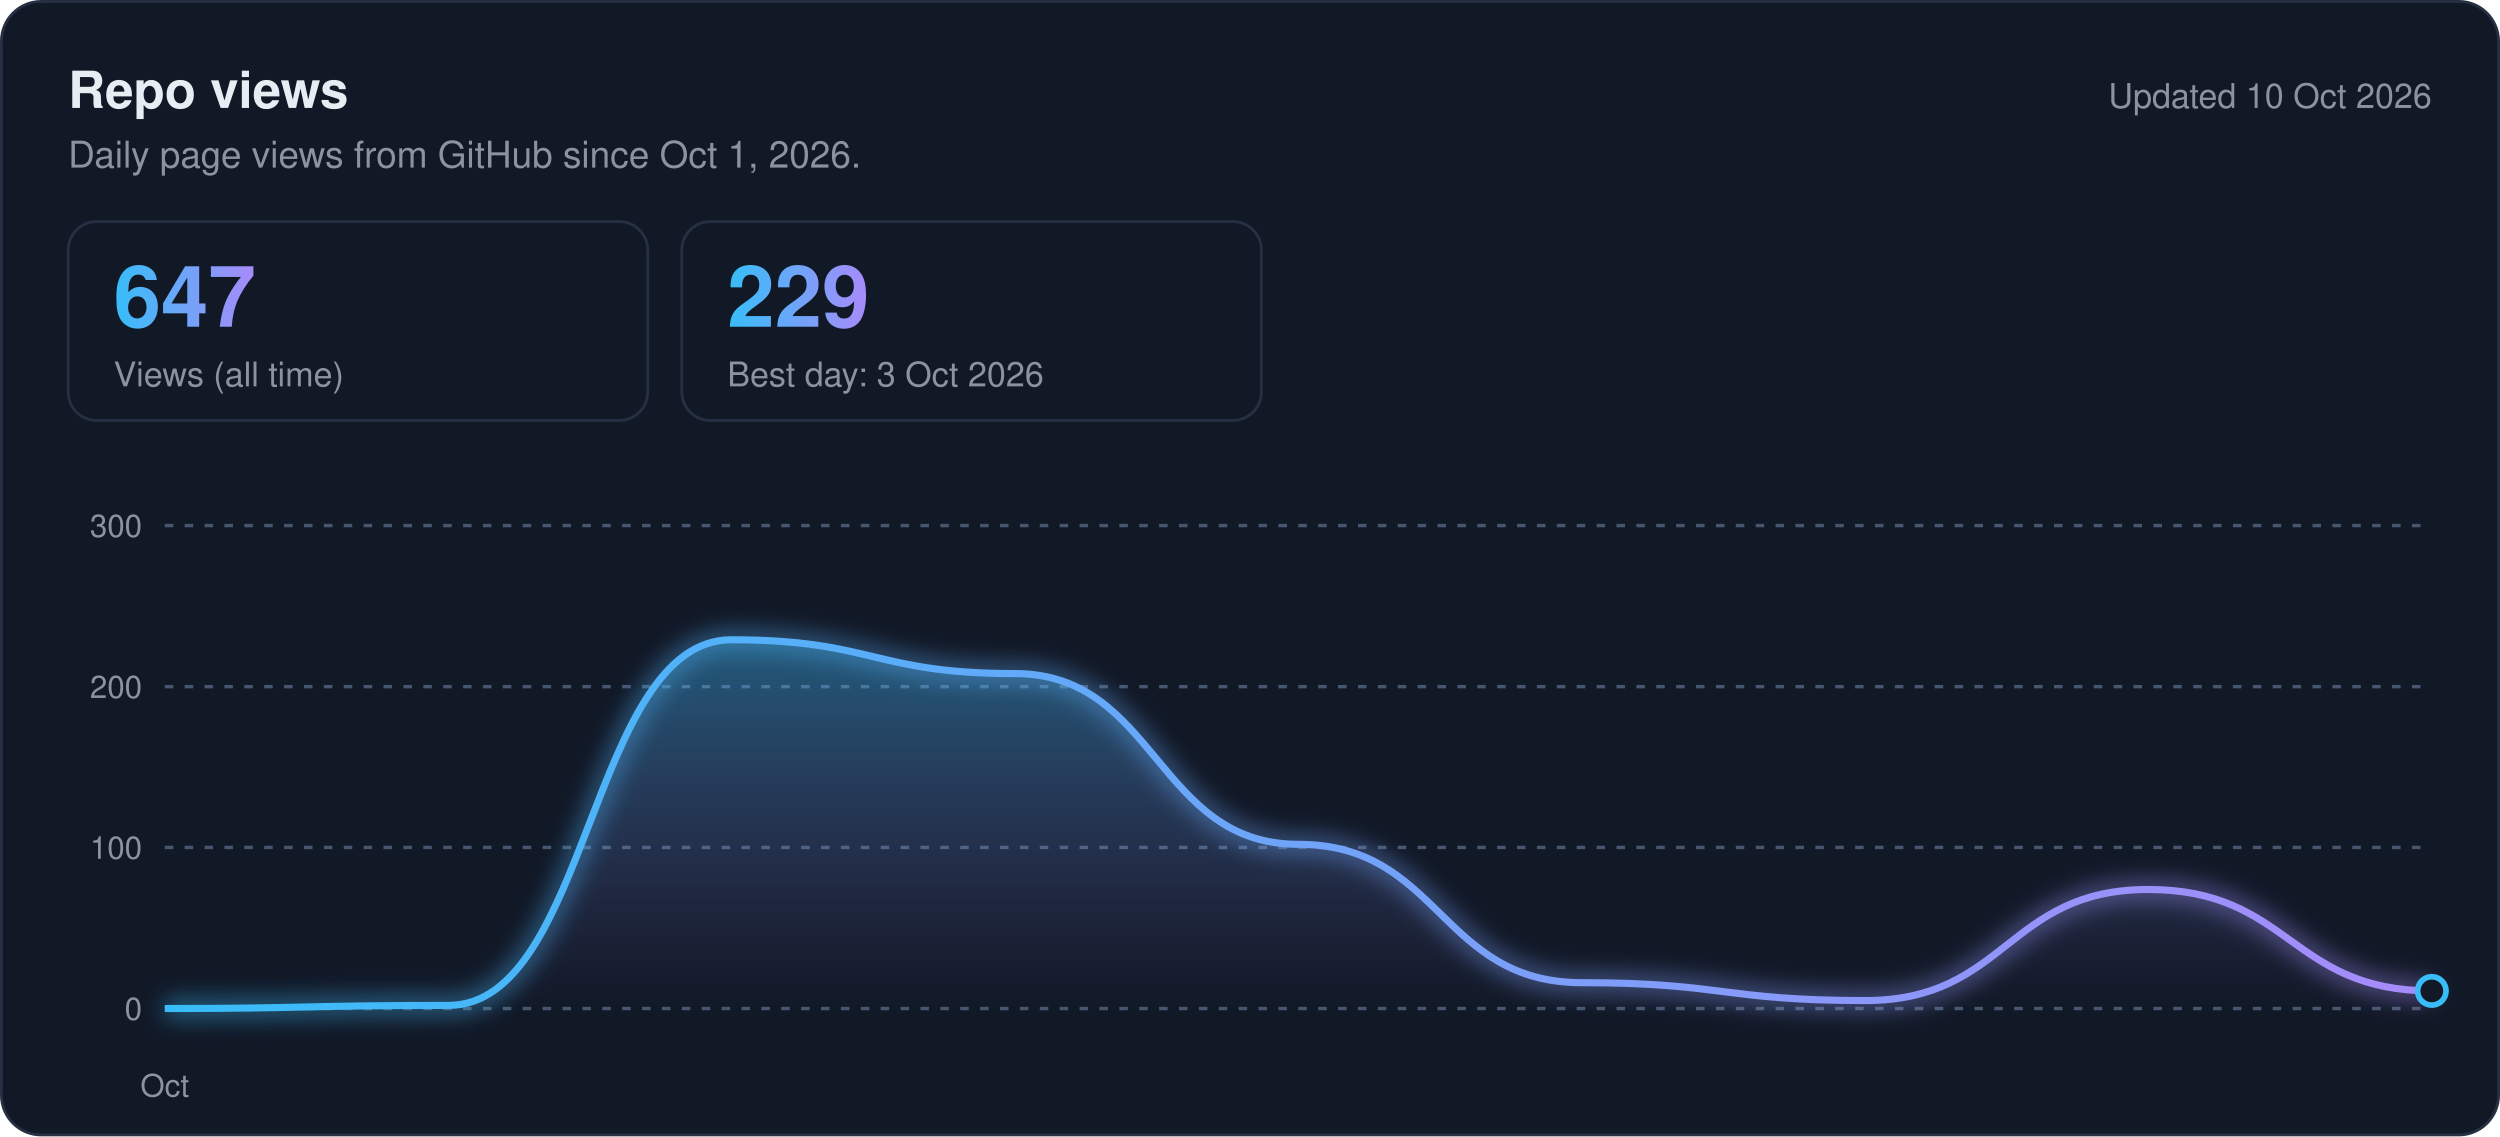
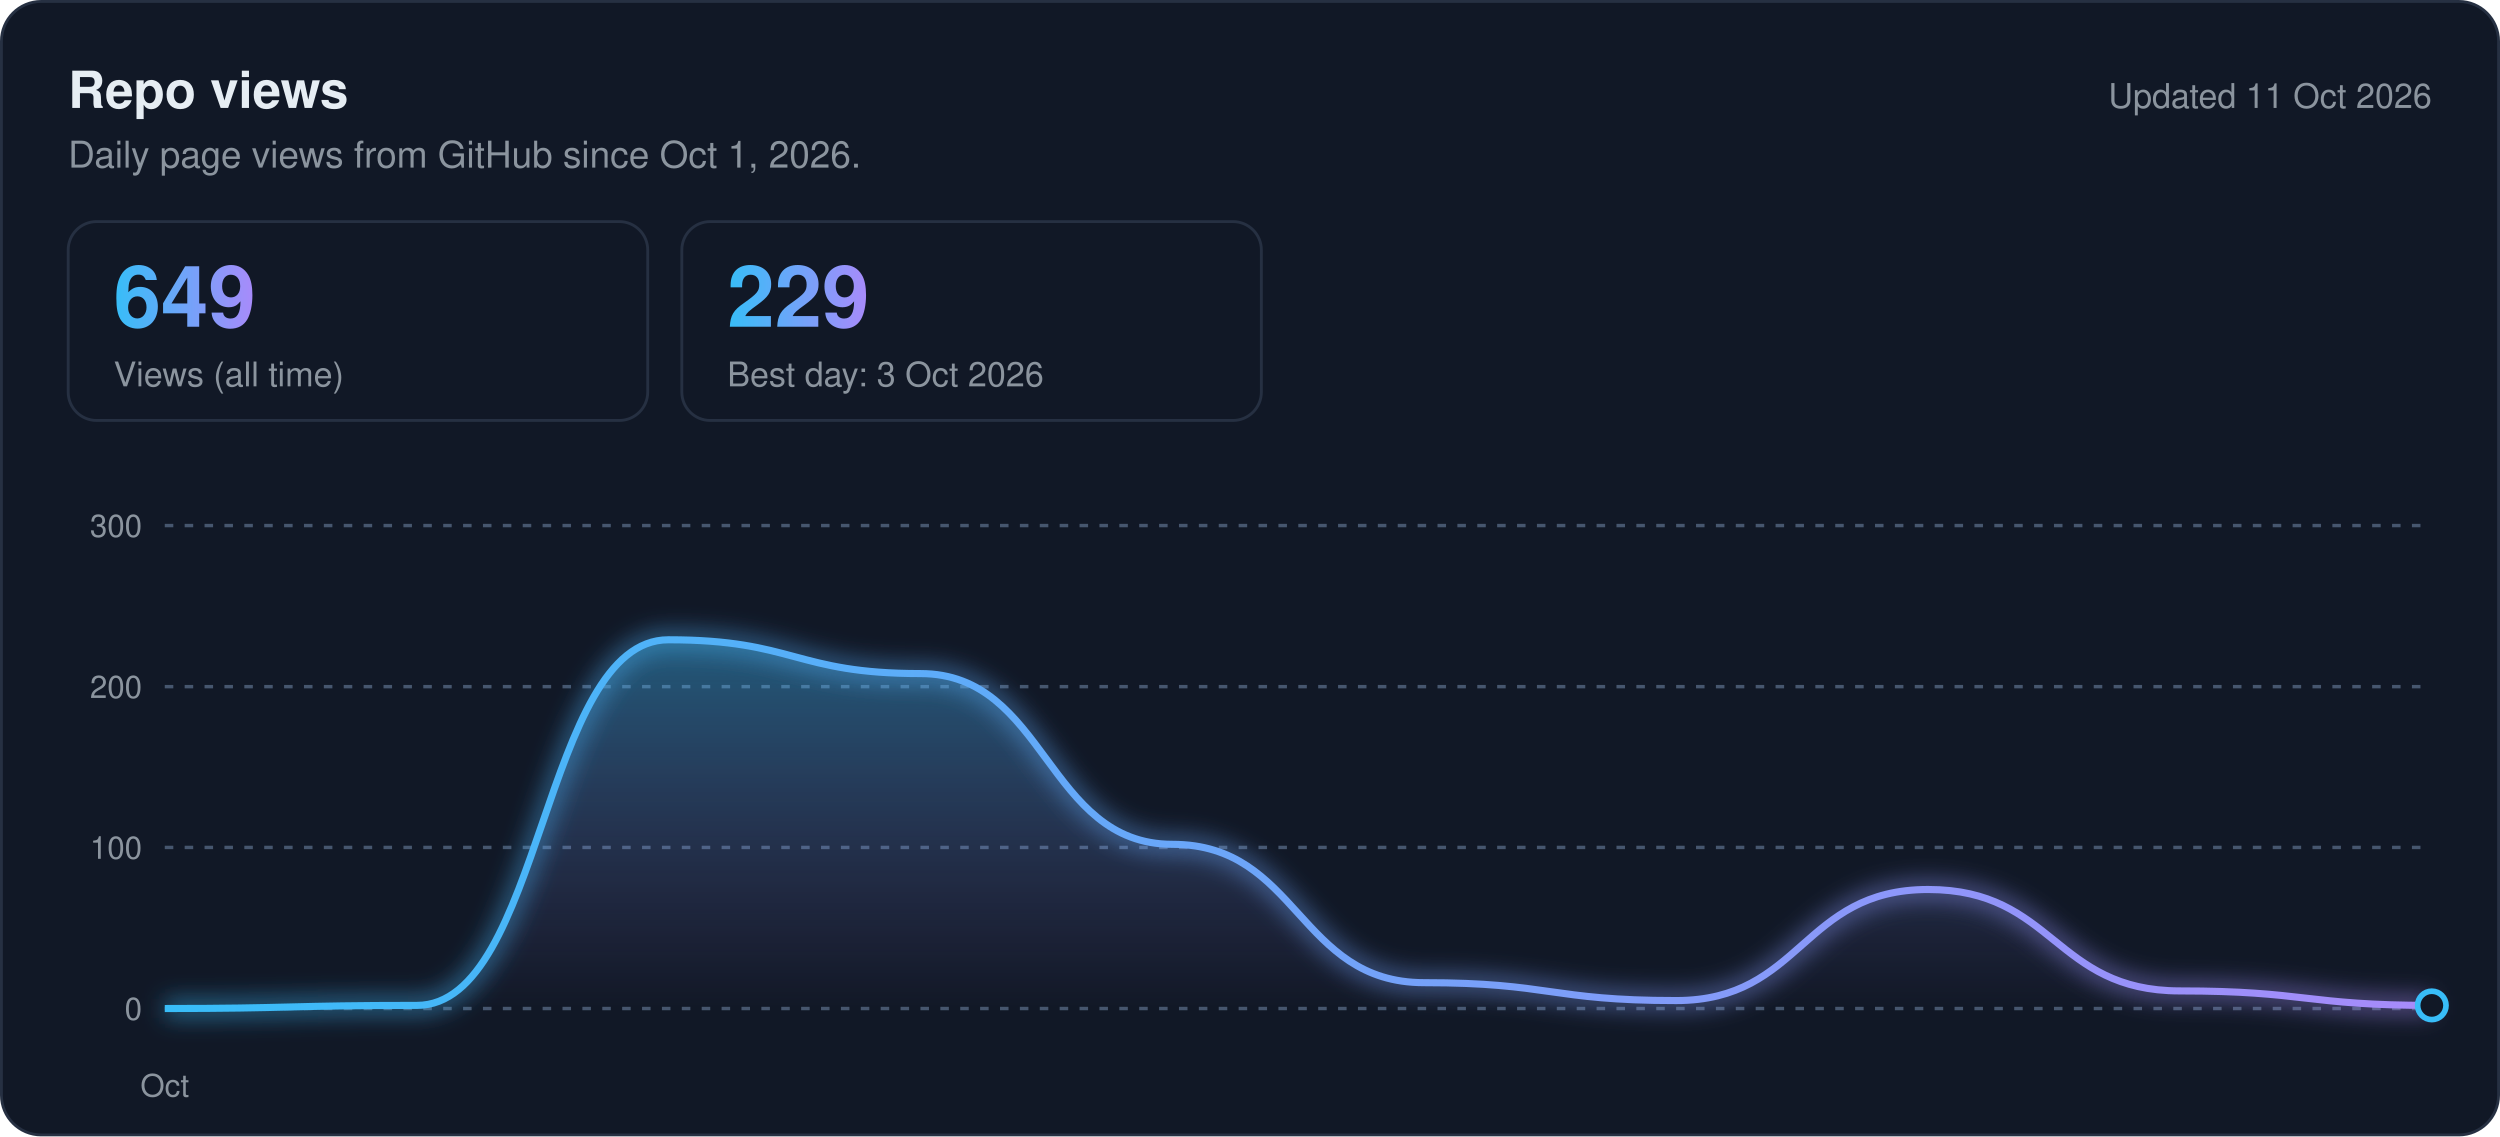
<svg xmlns="http://www.w3.org/2000/svg" viewBox="0 0 880 400" width="880" height="400" role="img" aria-label="Repo views" font-family="'Segoe UI', system-ui, -apple-system, Helvetica, Arial, sans-serif">
  <style>@keyframes draw{from{stroke-dasharray:1;stroke-dashoffset:1}to{stroke-dasharray:1;stroke-dashoffset:0}}@keyframes fade{from{opacity:0}}.ln,.gw{animation:draw 2.2s ease-out .2s backwards}.fd{animation:fade 1.4s ease 1.2s backwards}@media (prefers-reduced-motion:reduce){.lwv{display:none}}@media (prefers-reduced-motion:reduce){*{animation:none!important}}</style>
  <defs>
    <linearGradient id="lg" x1="0" x2="1">
      <stop offset="0" stop-color="#38bdf8" />
      <stop offset="1" stop-color="#a78bfa" />
    </linearGradient>
    <linearGradient id="ag" x1="0" x2="0" y1="0" y2="1">
      <stop offset="0" stop-color="#38bdf8" stop-opacity=".4" />
      <stop offset="1" stop-color="#a78bfa" stop-opacity="0" />
    </linearGradient>
    <filter id="gw" x="-5%" y="-30%" width="110%" height="160%">
      <feGaussianBlur stdDeviation="4" />
    </filter>
    <linearGradient id="wv" gradientUnits="userSpaceOnUse" x1="0" y1="0" x2="880" y2="0" gradientTransform="translate(-90,0)">
      <stop offset="0" stop-color="#fff" stop-opacity="0" />
      <stop offset=".04" stop-color="#fff" stop-opacity="0" />
      <stop offset=".08" stop-color="#fff" stop-opacity="1" />
      <stop offset=".086" stop-color="#fff" stop-opacity="0" />
      <stop offset="1" stop-color="#fff" stop-opacity="0" />
      <animateTransform attributeName="gradientTransform" type="translate" from="-90 0" to="970 0" dur="10s" begin="2.4s" repeatCount="indefinite" />
    </linearGradient>
  </defs>
  <rect x=".5" y=".5" width="879" height="399" rx="14" fill="#111826" stroke="#263042" />
  <text x="24" y="38" font-size="18" font-weight="700" fill="#e6edf3">Repo views</text>
  <text x="24" y="59" font-size="13" fill="#8b949e">Daily page views from GitHub since Oct 1, 2026.</text>
-   <text x="856" y="38" font-size="12" fill="#8b949e" text-anchor="end">Updated 10 Oct 2026</text>
+   <text x="856" y="38" font-size="12" fill="#8b949e" text-anchor="end">Updated 11 Oct 2026</text>
  <rect x="24" y="78" width="204" height="70" rx="10" fill="none" stroke="#263042" />
-   <text x="40" y="115" font-size="30" font-weight="700" fill="url(#lg)">647</text>
+   <text x="40" y="115" font-size="30" font-weight="700" fill="url(#lg)">649</text>
  <text x="40" y="136" font-size="12" fill="#8b949e">Views (all time)</text>
  <rect x="240" y="78" width="204" height="70" rx="10" fill="none" stroke="#263042" />
  <text x="256" y="115" font-size="30" font-weight="700" fill="url(#lg)">229</text>
  <text x="256" y="136" font-size="12" fill="#8b949e">Best day: 3 Oct 2026</text>
  <line x1="58" x2="856" y1="355.0" y2="355.0" stroke="#46566e" stroke-width="1.2" stroke-dasharray="3 4" />
  <text x="50" y="359.0" font-size="11" fill="#8b949e" text-anchor="end">0</text>
  <line x1="58" x2="856" y1="298.3" y2="298.3" stroke="#46566e" stroke-width="1.2" stroke-dasharray="3 4" />
  <text x="50" y="302.3" font-size="11" fill="#8b949e" text-anchor="end">100</text>
  <line x1="58" x2="856" y1="241.7" y2="241.7" stroke="#46566e" stroke-width="1.2" stroke-dasharray="3 4" />
  <text x="50" y="245.7" font-size="11" fill="#8b949e" text-anchor="end">200</text>
  <line x1="58" x2="856" y1="185.0" y2="185.0" stroke="#46566e" stroke-width="1.2" stroke-dasharray="3 4" />
  <text x="50" y="189.0" font-size="11" fill="#8b949e" text-anchor="end">300</text>
  <text x="58.0" y="386" font-size="11" fill="#8b949e" text-anchor="middle">Oct</text>
-   <path class="fd" d="M58.0,355.0C107.9,355.0 107.9,353.9 157.8,353.9C207.6,353.9 207.6,225.2 257.5,225.2C307.4,225.2 307.4,237.1 357.2,237.1C407.1,237.1 407.1,297.2 457.0,297.2C506.9,297.2 506.9,345.9 556.8,345.9C606.6,345.9 606.6,352.2 656.5,352.2C706.4,352.2 706.4,313.1 756.2,313.1C806.1,313.1 806.1,348.8 856.0,348.8L856.0,355.0L58.0,355.0Z" fill="url(#ag)" />
-   <path class="gw" d="M58.0,355.0C107.9,355.0 107.9,353.9 157.8,353.9C207.6,353.9 207.6,225.2 257.5,225.2C307.4,225.2 307.4,237.1 357.2,237.1C407.1,237.1 407.1,297.2 457.0,297.2C506.9,297.2 506.9,345.9 556.8,345.9C606.6,345.9 606.6,352.2 656.5,352.2C706.4,352.2 706.4,313.1 756.2,313.1C806.1,313.1 806.1,348.8 856.0,348.8" pathLength="1" fill="none" stroke="url(#lg)" stroke-width="7" stroke-opacity=".45" filter="url(#gw)" />
-   <path class="ln" d="M58.0,355.0C107.9,355.0 107.9,353.9 157.8,353.9C207.6,353.9 207.6,225.2 257.5,225.2C307.4,225.2 307.4,237.1 357.2,237.1C407.1,237.1 407.1,297.2 457.0,297.2C506.9,297.2 506.9,345.9 556.8,345.9C606.6,345.9 606.6,352.2 656.5,352.2C706.4,352.2 706.4,313.1 756.2,313.1C806.1,313.1 806.1,348.8 856.0,348.8" pathLength="1" fill="none" stroke="url(#lg)" stroke-width="2.5" stroke-linejoin="round" />
-   <path class="lwv" d="M58.0,355.0C107.9,355.0 107.9,353.9 157.8,353.9C207.6,353.9 207.6,225.2 257.5,225.2C307.4,225.2 307.4,237.1 357.2,237.1C407.1,237.1 407.1,297.2 457.0,297.2C506.9,297.2 506.9,345.9 556.8,345.9C606.6,345.9 606.6,352.2 656.5,352.2C706.4,352.2 706.4,313.1 756.2,313.1C806.1,313.1 806.1,348.8 856.0,348.8" fill="none" stroke="url(#wv)" stroke-width="5.5" stroke-linecap="round" filter="url(#gw)" />
-   <path class="lwv" d="M58.0,355.0C107.9,355.0 107.9,353.9 157.8,353.9C207.6,353.9 207.6,225.2 257.5,225.2C307.4,225.2 307.4,237.1 357.2,237.1C407.1,237.1 407.1,297.2 457.0,297.2C506.9,297.2 506.9,345.9 556.8,345.9C606.6,345.9 606.6,352.2 656.5,352.2C706.4,352.2 706.4,313.1 756.2,313.1C806.1,313.1 806.1,348.8 856.0,348.8" fill="none" stroke="url(#wv)" stroke-width="2" stroke-linecap="round" />
-   <circle class="fd" cx="856.0" cy="348.8" r="5" fill="#111826" stroke="#38bdf8" stroke-width="2" />
+   <path class="fd" d="M58.0,355.0C102.3,355.0 102.3,353.9 146.7,353.9C191.0,353.9 191.0,225.2 235.3,225.2C279.7,225.2 279.7,237.1 324.0,237.1C368.3,237.1 368.3,297.2 412.7,297.2C457.0,297.2 457.0,345.9 501.3,345.9C545.7,345.9 545.7,352.2 590.0,352.2C634.3,352.2 634.3,313.1 678.7,313.1C723.0,313.1 723.0,348.8 767.3,348.8C811.7,348.8 811.7,353.9 856.0,353.9L856.0,355.0L58.0,355.0Z" fill="url(#ag)" />
+   <path class="gw" d="M58.0,355.0C102.3,355.0 102.3,353.9 146.7,353.9C191.0,353.9 191.0,225.2 235.3,225.2C279.7,225.2 279.7,237.1 324.0,237.1C368.3,237.1 368.3,297.2 412.7,297.2C457.0,297.2 457.0,345.9 501.3,345.9C545.7,345.9 545.7,352.2 590.0,352.2C634.3,352.2 634.3,313.1 678.7,313.1C723.0,313.1 723.0,348.8 767.3,348.8C811.7,348.8 811.7,353.9 856.0,353.9" pathLength="1" fill="none" stroke="url(#lg)" stroke-width="7" stroke-opacity=".45" filter="url(#gw)" />
+   <path class="ln" d="M58.0,355.0C102.3,355.0 102.3,353.9 146.7,353.9C191.0,353.9 191.0,225.2 235.3,225.2C279.7,225.2 279.7,237.1 324.0,237.1C368.3,237.1 368.3,297.2 412.7,297.2C457.0,297.2 457.0,345.9 501.3,345.9C545.7,345.9 545.7,352.2 590.0,352.2C634.3,352.2 634.3,313.1 678.7,313.1C723.0,313.1 723.0,348.8 767.3,348.8C811.7,348.8 811.7,353.9 856.0,353.9" pathLength="1" fill="none" stroke="url(#lg)" stroke-width="2.5" stroke-linejoin="round" />
+   <path class="lwv" d="M58.0,355.0C102.3,355.0 102.3,353.9 146.7,353.9C191.0,353.9 191.0,225.2 235.3,225.2C279.7,225.2 279.7,237.1 324.0,237.1C368.3,237.1 368.3,297.2 412.7,297.2C457.0,297.2 457.0,345.9 501.3,345.9C545.7,345.9 545.7,352.2 590.0,352.2C634.3,352.2 634.3,313.1 678.7,313.1C723.0,313.1 723.0,348.8 767.3,348.8C811.7,348.8 811.7,353.9 856.0,353.9" fill="none" stroke="url(#wv)" stroke-width="5.5" stroke-linecap="round" filter="url(#gw)" />
+   <path class="lwv" d="M58.0,355.0C102.3,355.0 102.3,353.9 146.7,353.9C191.0,353.9 191.0,225.2 235.3,225.2C279.7,225.2 279.7,237.1 324.0,237.1C368.3,237.1 368.3,297.2 412.7,297.2C457.0,297.2 457.0,345.9 501.3,345.9C545.7,345.9 545.7,352.2 590.0,352.2C634.3,352.2 634.3,313.1 678.7,313.1C723.0,313.1 723.0,348.8 767.3,348.8C811.7,348.8 811.7,353.9 856.0,353.9" fill="none" stroke="url(#wv)" stroke-width="2" stroke-linecap="round" />
+   <circle class="fd" cx="856.0" cy="353.9" r="5" fill="#111826" stroke="#38bdf8" stroke-width="2" />
</svg>
